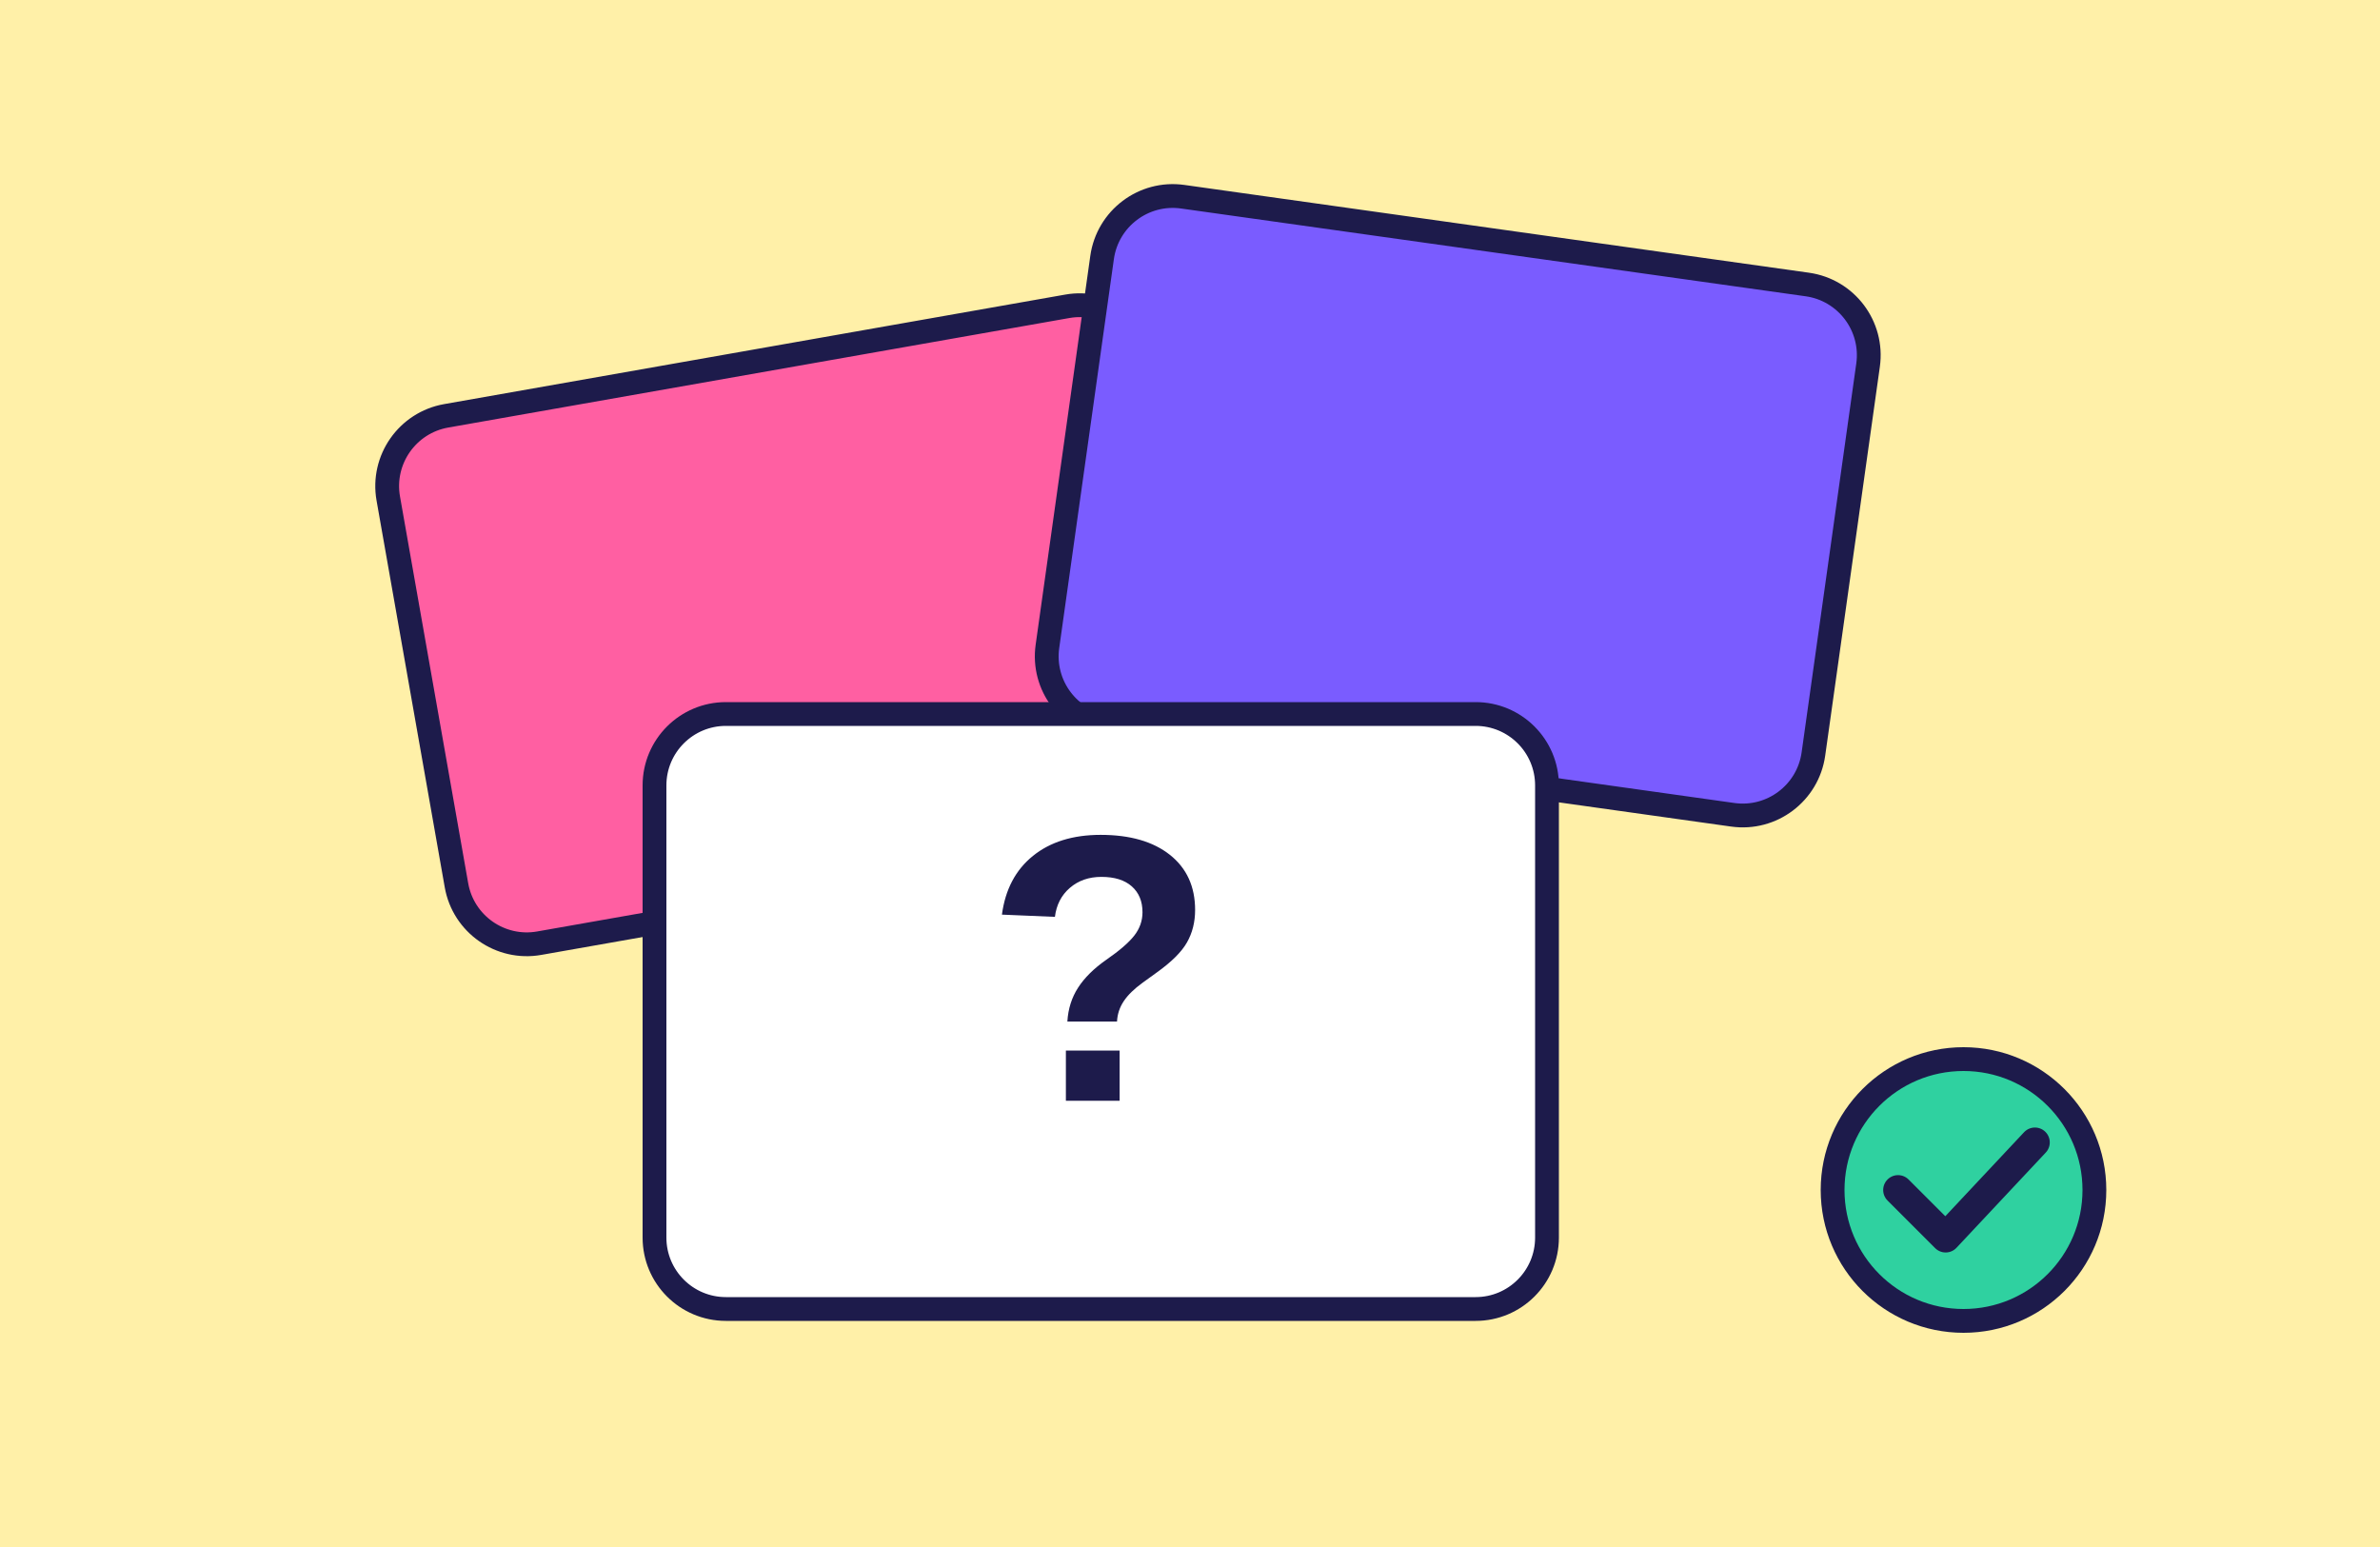
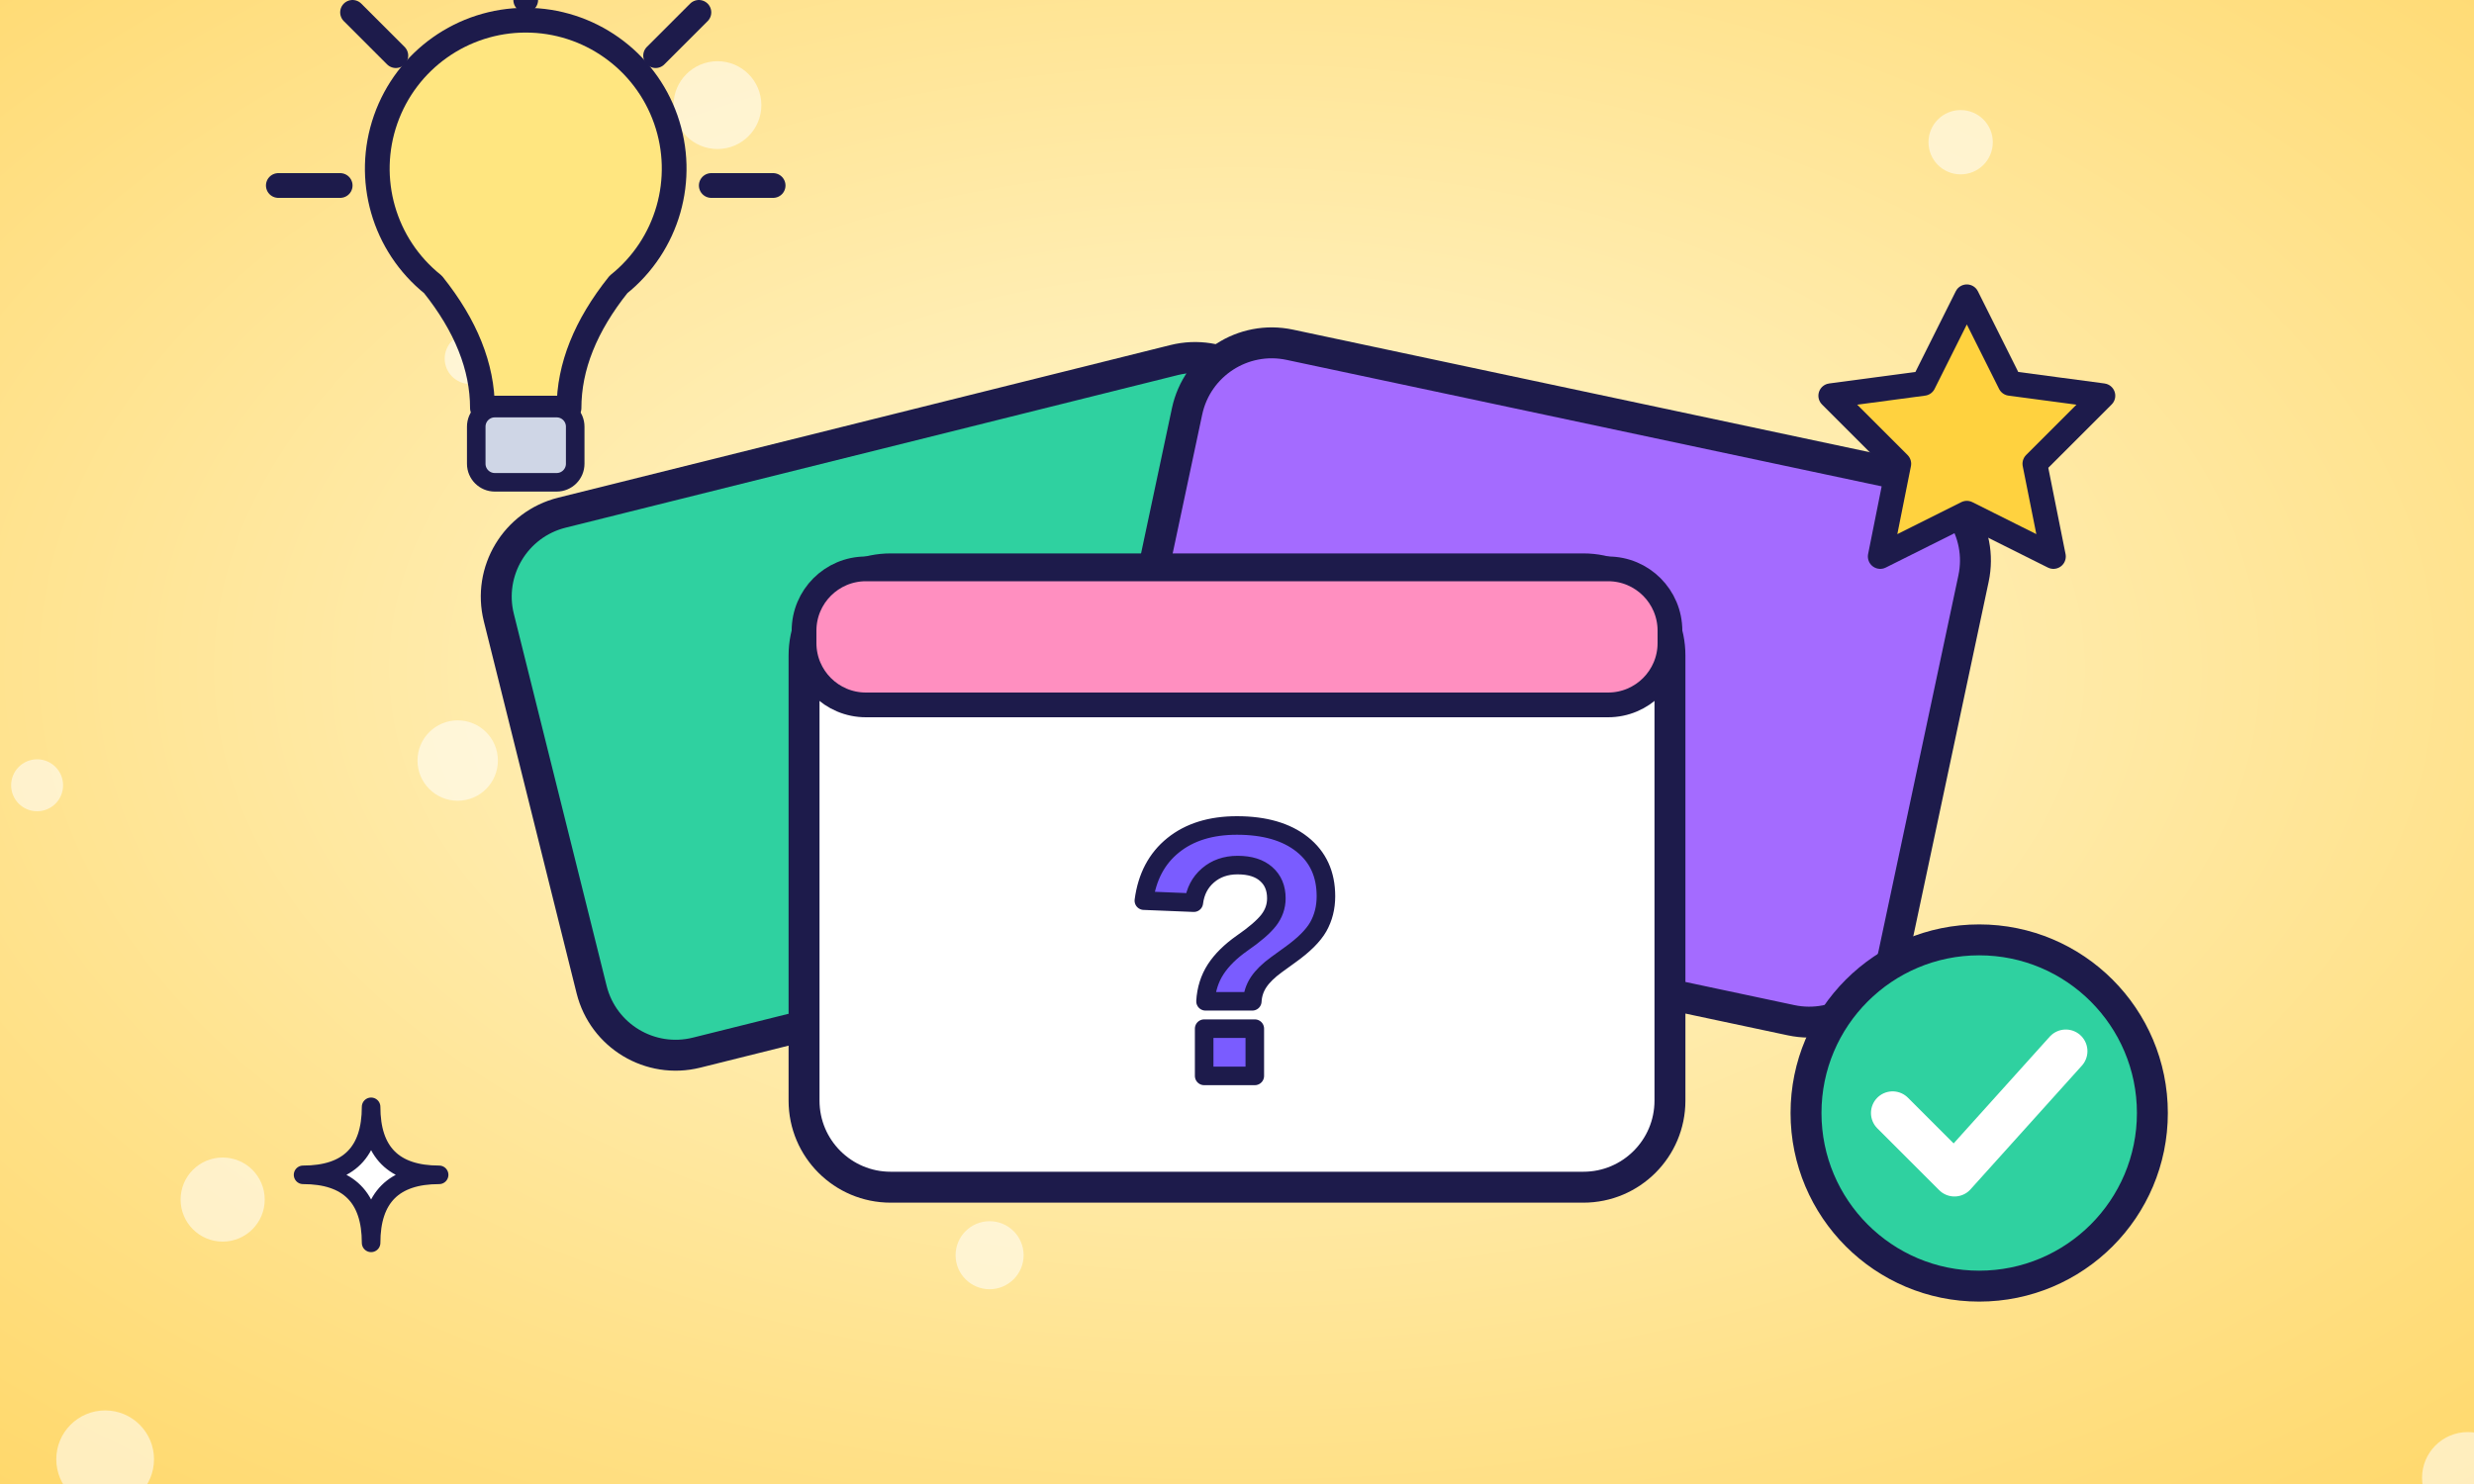
- <svg xmlns="http://www.w3.org/2000/svg" viewBox="0 0 400 260">
-   <rect width="400" height="260" fill="#fff0a8" />
-   <g stroke="#1d1b4b" stroke-width="4">
-     <rect x="70" y="60" width="130" height="90" rx="12" fill="#ff5fa2" transform="rotate(-10 135 105)" />
-     <rect x="180" y="40" width="130" height="90" rx="12" fill="#7a5cff" transform="rotate(8 245 85)" />
-     <rect x="110" y="120" width="150" height="100" rx="12" fill="#ffffff" />
+ <svg xmlns="http://www.w3.org/2000/svg" viewBox="0 0 400 240" role="img" aria-label="כרטיסיות לימוד עם סימן שאלה">
+   <defs>
+     <radialGradient id="bg" cx="0.5" cy="0.45" r="0.75">
+       <stop offset="0" stop-color="#fff8d6" />
+       <stop offset="1" stop-color="#ffd86b" />
+     </radialGradient>
+   </defs>
+   <g stroke-linejoin="round" stroke-linecap="round">
+     <rect width="400" height="240" fill="url(#bg)" />
+     <circle cx="181" cy="134" r="7.7" fill="#fff" opacity="0.55" />
+     <circle cx="186" cy="122" r="6.3" fill="#fff" opacity="0.55" />
+     <circle cx="74" cy="123" r="6.5" fill="#fff" opacity="0.55" />
+     <circle cx="317" cy="23" r="5.2" fill="#fff" opacity="0.55" />
+     <circle cx="36" cy="194" r="6.8" fill="#fff" opacity="0.55" />
+     <circle cx="17" cy="236" r="7.9" fill="#fff" opacity="0.55" />
+     <circle cx="262" cy="148" r="4.6" fill="#fff" opacity="0.55" />
+     <circle cx="6" cy="127" r="4.2" fill="#fff" opacity="0.55" />
+     <circle cx="76" cy="58" r="4.1" fill="#fff" opacity="0.55" />
+     <circle cx="186" cy="106" r="7.4" fill="#fff" opacity="0.55" />
+     <circle cx="208" cy="154" r="6.0" fill="#fff" opacity="0.55" />
+     <circle cx="265" cy="110" r="5.1" fill="#fff" opacity="0.55" />
+     <circle cx="399" cy="239" r="7.4" fill="#fff" opacity="0.55" />
+     <circle cx="283" cy="76" r="4.9" fill="#fff" opacity="0.55" />
+     <circle cx="116" cy="17" r="7.1" fill="#fff" opacity="0.55" />
+     <circle cx="160" cy="203" r="5.5" fill="#fff" opacity="0.55" />
+     <g transform="rotate(-14 150 130)">
+       <rect x="90" y="70" width="130" height="90" rx="14" fill="#2fd1a0" stroke="#1d1b4b" stroke-width="5" />
+     </g>
+     <g transform="rotate(12 250 130)">
+       <rect x="180" y="66" width="130" height="90" rx="14" fill="#a46bff" stroke="#1d1b4b" stroke-width="5" />
+     </g>
+     <rect x="130" y="92" width="140" height="100" rx="14" fill="#fff" stroke="#1d1b4b" stroke-width="5" />
+     <rect x="130" y="92" width="140" height="22" rx="10" fill="#ff8fc0" stroke="#1d1b4b" stroke-width="4" />
+     <text x="200" y="174" text-anchor="middle" font-family="Arial Rounded MT Bold, Arial, sans-serif" font-weight="900" font-size="58" fill="#7a5cff" stroke="#1d1b4b" stroke-width="3">?</text>
+     <path d="M70 46A24 24 0 1 1 100 46Q92 56 92 66H78Q78 56 70 46Z" fill="#ffe680" stroke="#1d1b4b" stroke-width="4" />
+     <rect x="77" y="66" width="16" height="12" rx="3" fill="#cfd6e6" stroke="#1d1b4b" stroke-width="3" />
+     <path d="M55 30L45 30" stroke="#1d1b4b" stroke-width="4" />
+     <path d="M64 9L57 2" stroke="#1d1b4b" stroke-width="4" />
+     <path d="M85 0L85 -10" stroke="#1d1b4b" stroke-width="4" />
+     <path d="M106 9L113 2" stroke="#1d1b4b" stroke-width="4" />
+     <path d="M115 30L125 30" stroke="#1d1b4b" stroke-width="4" />
+     <circle cx="320" cy="180" r="28" fill="#2fd1a0" stroke="#1d1b4b" stroke-width="5" />
+     <path d="M306 180L316 190L334 170" fill="none" stroke="#fff" stroke-width="7" />
+     <path d="M318 48l7 14 15 2-11 11 3 15-14-7-14 7 3-15-11-11 15-2Z" fill="#ffd23f" stroke="#1d1b4b" stroke-width="4" />
+     <path d="M60 179Q60 190 71 190Q60 190 60 201Q60 190 49 190Q60 190 60 179Z" fill="#fff" stroke="#1d1b4b" stroke-width="3" stroke-linejoin="round" />
  </g>
-   <text x="185" y="185" font-family="Arial, sans-serif" font-size="64" font-weight="700" text-anchor="middle" fill="#1d1b4b">?</text>
-   <circle cx="330" cy="200" r="22" fill="#2fd1a0" stroke="#1d1b4b" stroke-width="4" />
-   <path d="M319 200 l8 8 l15 -16" stroke="#1d1b4b" stroke-width="5" fill="none" stroke-linecap="round" stroke-linejoin="round" />
</svg>
